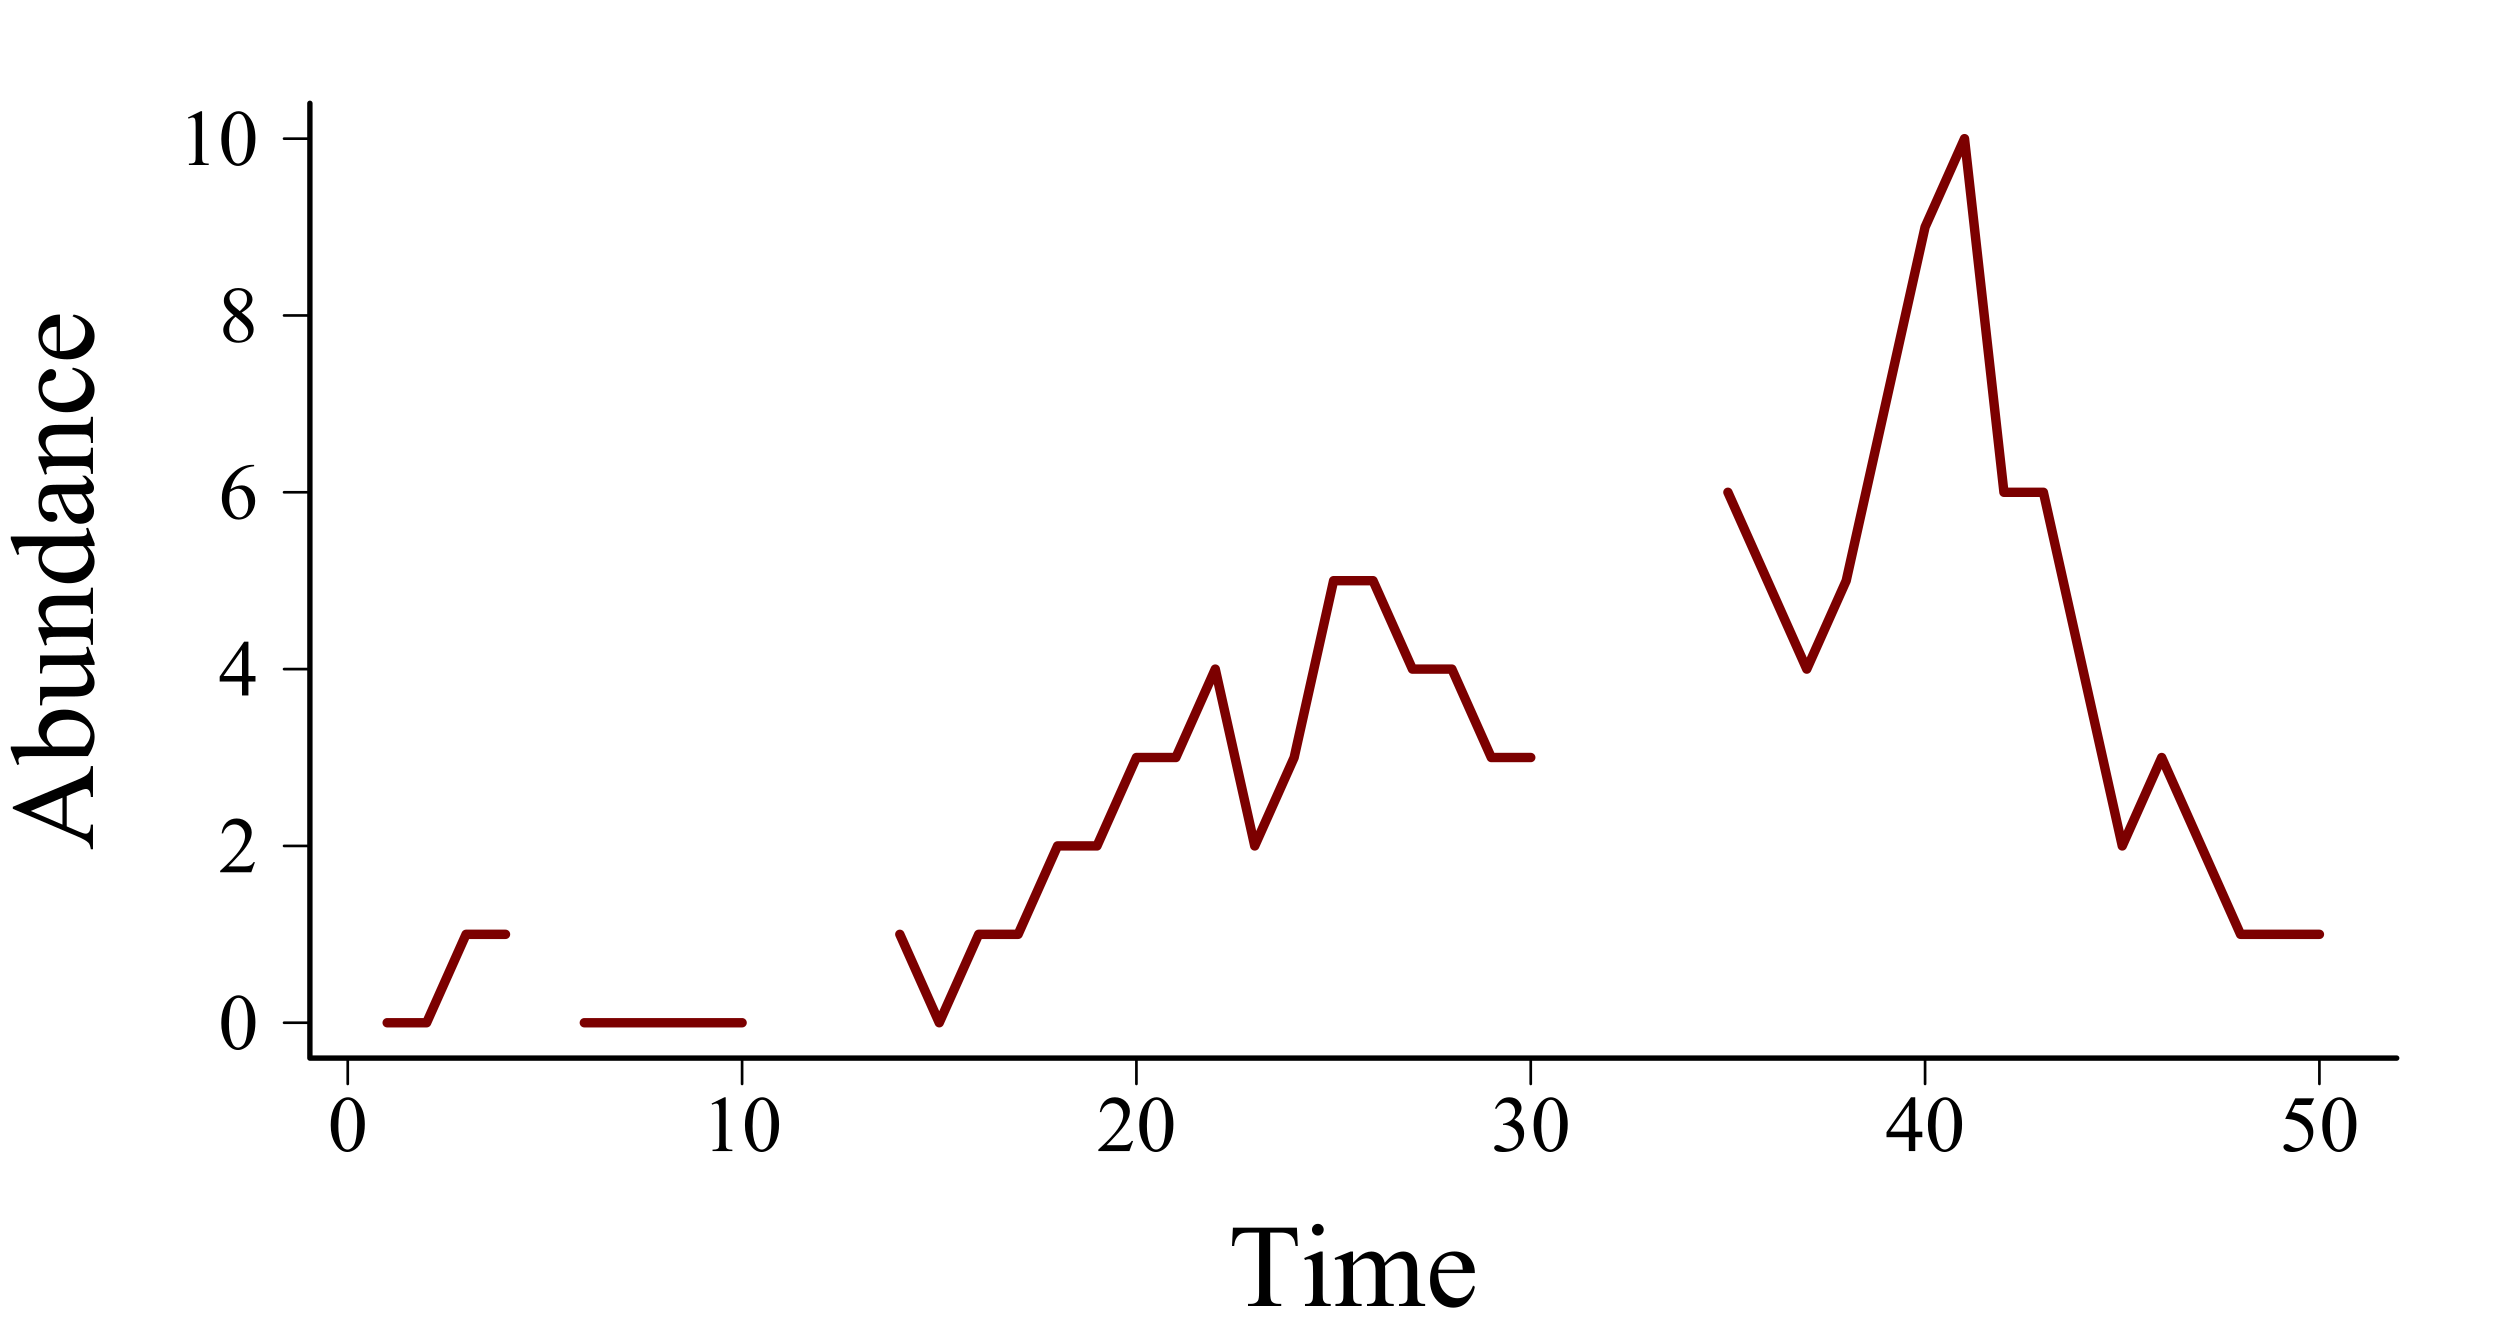
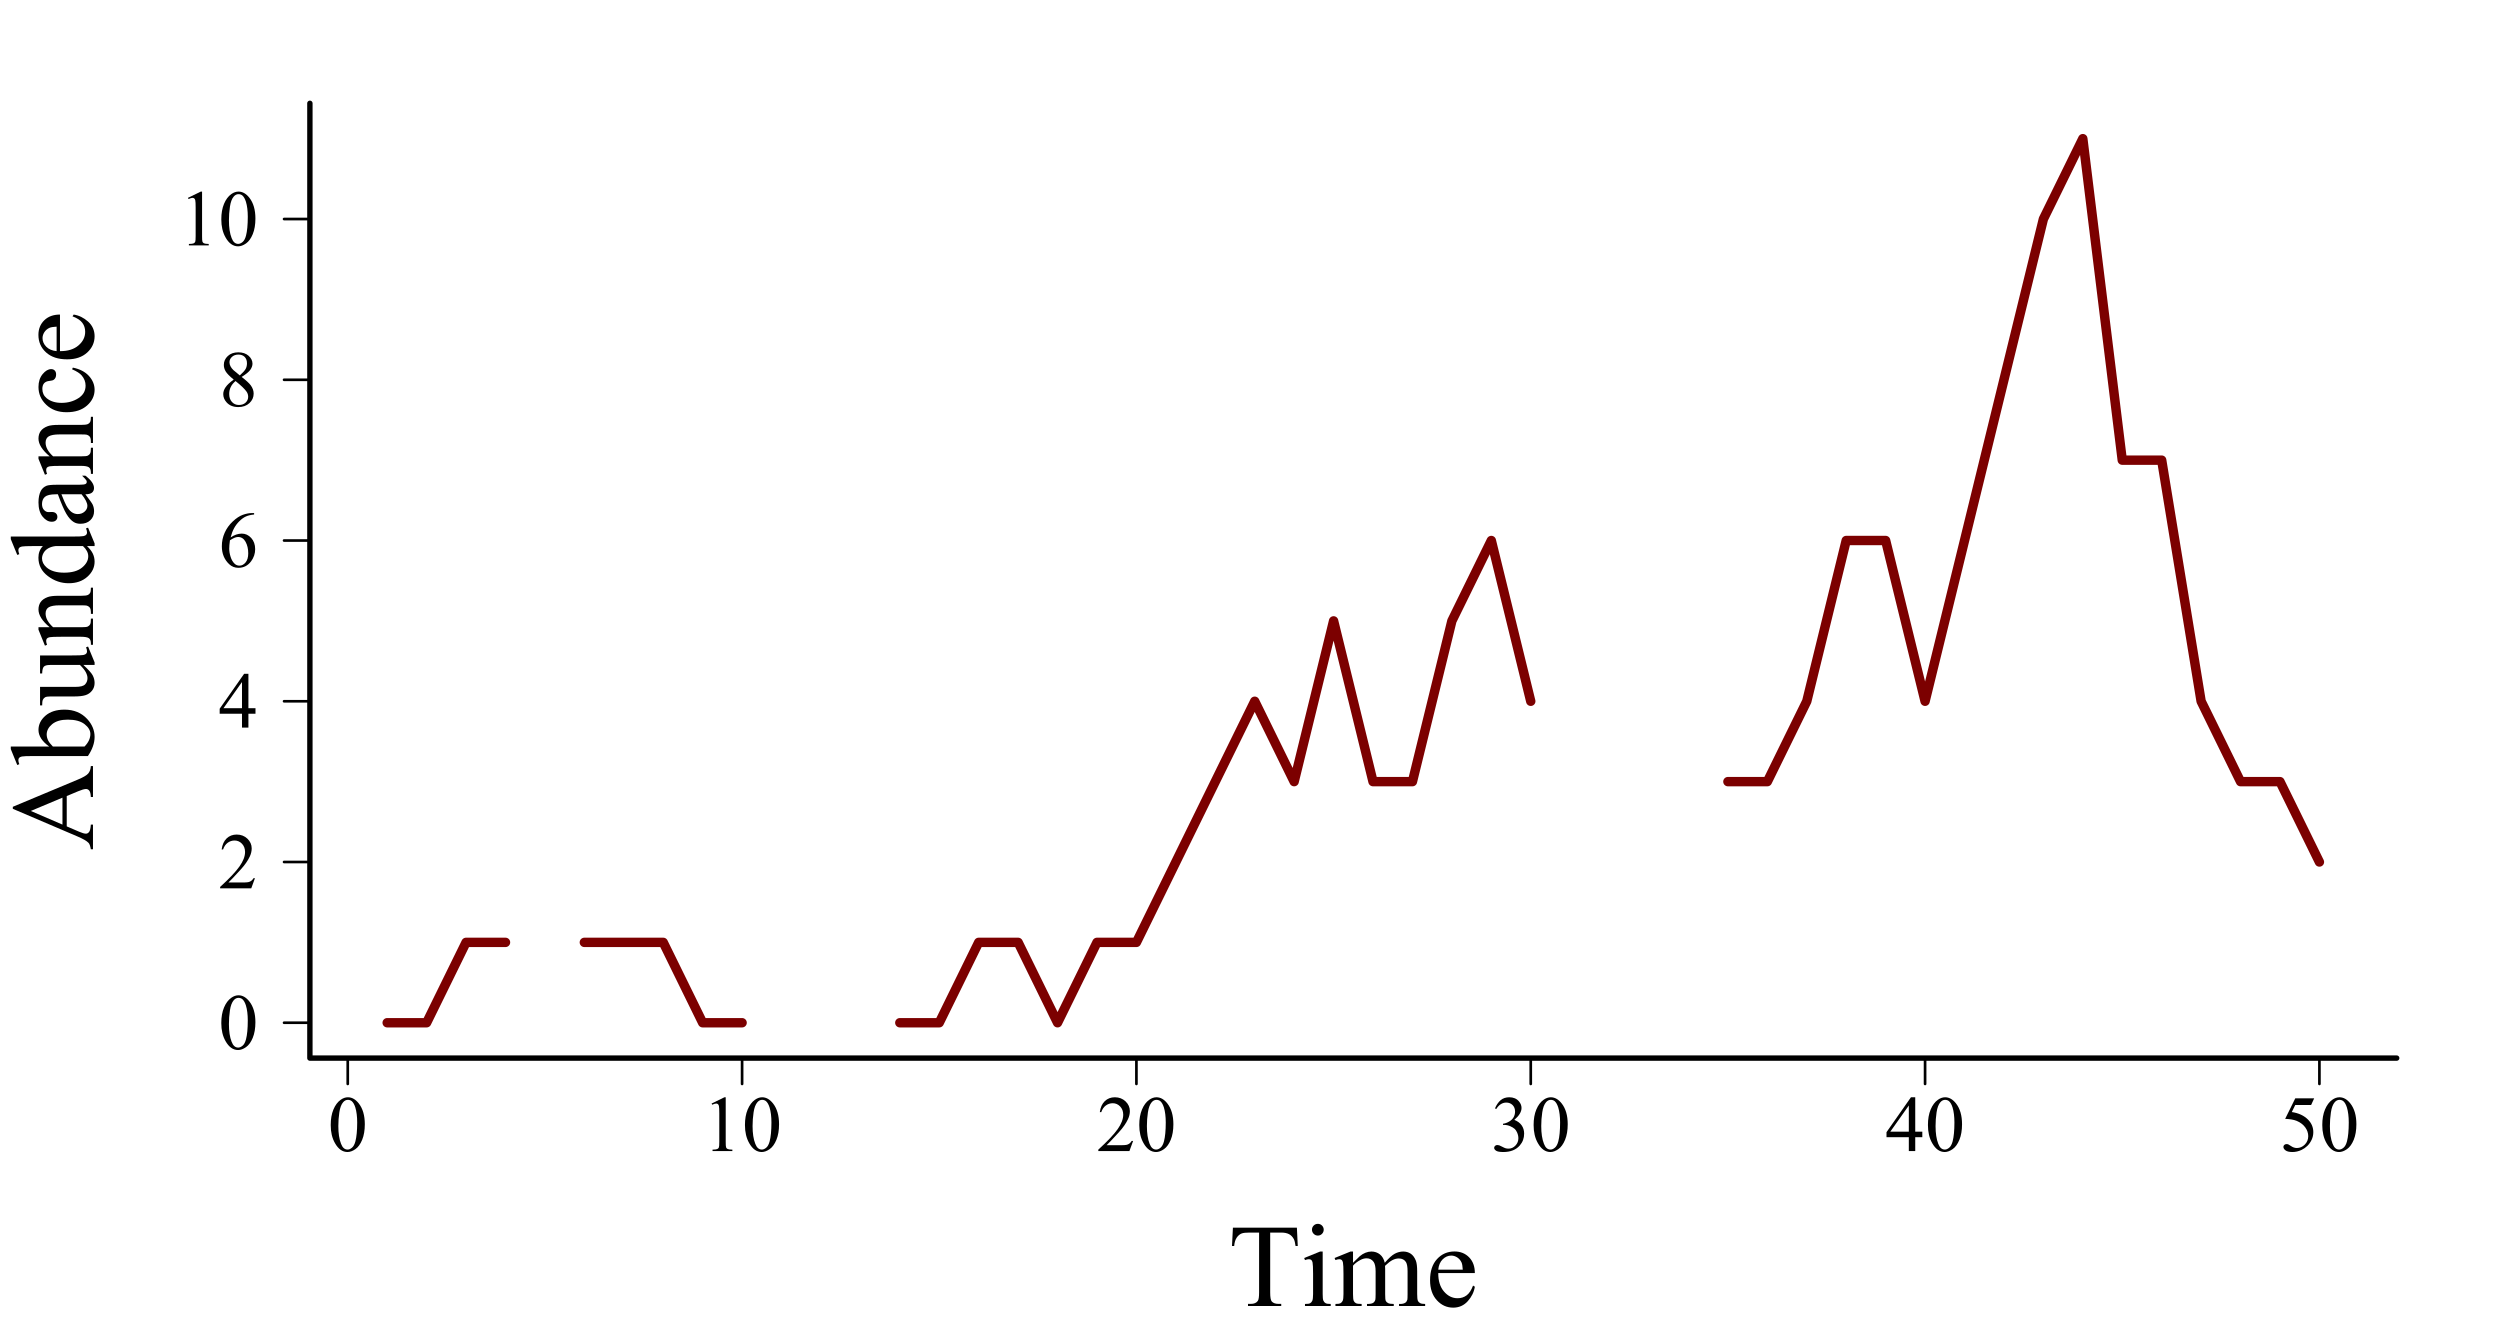
<svg xmlns="http://www.w3.org/2000/svg" xmlns:xlink="http://www.w3.org/1999/xlink" width="697pt" height="367pt" viewBox="0 0 697 367" version="1.1">
  <defs>
    <g>
      <symbol overflow="visible" id="glyph0-0">
        <path style="stroke:none;" d="M 3.078 0 L 3.078 -13.875 L 14.18 -13.875 L 14.18 0 Z M 3.426 -0.348 L 13.832 -0.348 L 13.832 -13.527 L 3.426 -13.527 Z M 3.426 -0.348 " />
      </symbol>
      <symbol overflow="visible" id="glyph0-1">
        <path style="stroke:none;" d="M 0.801 -7.262 C 0.797 -8.934 1.051 -10.379 1.559 -11.594 C 2.066 -12.801 2.738 -13.703 3.578 -14.297 C 4.227 -14.766 4.898 -15 5.594 -15.004 C 6.719 -15 7.73 -14.426 8.629 -13.277 C 9.746 -11.855 10.305 -9.926 10.309 -7.492 C 10.305 -5.785 10.059 -4.336 9.57 -3.145 C 9.078 -1.949 8.453 -1.082 7.691 -0.547 C 6.926 -0.008 6.191 0.258 5.484 0.262 C 4.082 0.258 2.914 -0.566 1.984 -2.223 C 1.191 -3.613 0.797 -5.293 0.801 -7.262 Z M 2.926 -6.992 C 2.922 -4.965 3.172 -3.316 3.676 -2.039 C 4.082 -0.961 4.695 -0.422 5.516 -0.422 C 5.902 -0.422 6.309 -0.594 6.73 -0.945 C 7.148 -1.293 7.465 -1.883 7.684 -2.711 C 8.012 -3.949 8.18 -5.703 8.184 -7.969 C 8.18 -9.641 8.008 -11.039 7.664 -12.164 C 7.402 -12.992 7.066 -13.578 6.656 -13.93 C 6.359 -14.164 6 -14.285 5.582 -14.285 C 5.086 -14.285 4.648 -14.062 4.27 -13.625 C 3.75 -13.023 3.395 -12.082 3.207 -10.797 C 3.016 -9.508 2.922 -8.238 2.926 -6.992 Z M 2.926 -6.992 " />
      </symbol>
      <symbol overflow="visible" id="glyph0-2">
        <path style="stroke:none;" d="M 2.602 -13.258 L 6.18 -15.004 L 6.535 -15.004 L 6.535 -2.59 C 6.531 -1.766 6.566 -1.25 6.637 -1.051 C 6.703 -0.844 6.848 -0.688 7.066 -0.582 C 7.285 -0.473 7.727 -0.414 8.391 -0.402 L 8.391 0 L 2.863 0 L 2.863 -0.402 C 3.555 -0.414 4 -0.473 4.203 -0.578 C 4.402 -0.684 4.543 -0.824 4.625 -1.004 C 4.703 -1.176 4.746 -1.707 4.746 -2.59 L 4.746 -10.527 C 4.746 -11.594 4.711 -12.281 4.641 -12.586 C 4.586 -12.816 4.492 -12.984 4.363 -13.094 C 4.227 -13.199 4.066 -13.254 3.879 -13.258 C 3.613 -13.254 3.242 -13.141 2.766 -12.922 Z M 2.602 -13.258 " />
      </symbol>
      <symbol overflow="visible" id="glyph0-3">
        <path style="stroke:none;" d="M 10.18 -2.828 L 9.148 0 L 0.477 0 L 0.477 -0.402 C 3.023 -2.727 4.82 -4.625 5.863 -6.102 C 6.902 -7.57 7.422 -8.918 7.426 -10.145 C 7.422 -11.074 7.137 -11.84 6.566 -12.441 C 5.992 -13.039 5.309 -13.34 4.52 -13.344 C 3.793 -13.34 3.145 -13.129 2.574 -12.707 C 1.996 -12.281 1.574 -11.664 1.301 -10.852 L 0.898 -10.852 C 1.078 -12.188 1.543 -13.211 2.293 -13.93 C 3.035 -14.641 3.969 -15 5.094 -15.004 C 6.281 -15 7.277 -14.617 8.078 -13.852 C 8.875 -13.086 9.273 -12.184 9.277 -11.145 C 9.273 -10.398 9.102 -9.652 8.758 -8.91 C 8.223 -7.738 7.355 -6.5 6.156 -5.191 C 4.355 -3.223 3.23 -2.035 2.785 -1.637 L 6.625 -1.637 C 7.402 -1.633 7.949 -1.664 8.266 -1.723 C 8.578 -1.777 8.863 -1.895 9.117 -2.074 C 9.367 -2.25 9.586 -2.5 9.777 -2.828 Z M 10.18 -2.828 " />
      </symbol>
      <symbol overflow="visible" id="glyph0-4">
        <path style="stroke:none;" d="M 1.129 -11.902 C 1.547 -12.887 2.074 -13.652 2.715 -14.195 C 3.352 -14.73 4.148 -15 5.105 -15.004 C 6.277 -15 7.184 -14.617 7.816 -13.852 C 8.293 -13.281 8.531 -12.668 8.531 -12.02 C 8.531 -10.949 7.859 -9.844 6.516 -8.703 C 7.418 -8.344 8.098 -7.84 8.562 -7.184 C 9.023 -6.527 9.258 -5.754 9.258 -4.867 C 9.258 -3.594 8.852 -2.492 8.043 -1.562 C 6.984 -0.348 5.457 0.258 3.457 0.262 C 2.465 0.258 1.789 0.137 1.434 -0.105 C 1.074 -0.352 0.895 -0.613 0.898 -0.898 C 0.895 -1.105 0.98 -1.293 1.152 -1.453 C 1.32 -1.609 1.523 -1.688 1.766 -1.691 C 1.945 -1.688 2.133 -1.66 2.32 -1.605 C 2.441 -1.566 2.719 -1.434 3.152 -1.207 C 3.586 -0.98 3.887 -0.844 4.055 -0.801 C 4.32 -0.719 4.605 -0.68 4.91 -0.684 C 5.645 -0.68 6.285 -0.965 6.832 -1.539 C 7.379 -2.105 7.652 -2.781 7.652 -3.566 C 7.652 -4.133 7.523 -4.688 7.273 -5.234 C 7.082 -5.637 6.879 -5.945 6.656 -6.156 C 6.344 -6.441 5.914 -6.703 5.375 -6.941 C 4.828 -7.176 4.277 -7.293 3.719 -7.297 L 3.371 -7.297 L 3.371 -7.621 C 3.938 -7.691 4.512 -7.898 5.086 -8.238 C 5.66 -8.574 6.078 -8.98 6.34 -9.461 C 6.598 -9.938 6.727 -10.461 6.73 -11.035 C 6.727 -11.777 6.492 -12.379 6.031 -12.84 C 5.562 -13.293 4.984 -13.523 4.293 -13.527 C 3.172 -13.523 2.234 -12.926 1.484 -11.73 Z M 1.129 -11.902 " />
      </symbol>
      <symbol overflow="visible" id="glyph0-5">
        <path style="stroke:none;" d="M 10.332 -5.422 L 10.332 -3.879 L 8.359 -3.879 L 8.359 0 L 6.57 0 L 6.57 -3.879 L 0.348 -3.879 L 0.348 -5.27 L 7.164 -15.004 L 8.359 -15.004 L 8.359 -5.422 Z M 6.57 -5.422 L 6.57 -12.715 L 1.41 -5.422 Z M 6.57 -5.422 " />
      </symbol>
      <symbol overflow="visible" id="glyph0-6">
        <path style="stroke:none;" d="M 9.637 -14.699 L 8.793 -12.855 L 4.367 -12.855 L 3.402 -10.883 C 5.316 -10.598 6.836 -9.887 7.957 -8.746 C 8.918 -7.762 9.398 -6.605 9.398 -5.277 C 9.398 -4.504 9.238 -3.789 8.926 -3.133 C 8.609 -2.473 8.215 -1.91 7.738 -1.449 C 7.258 -0.984 6.727 -0.613 6.145 -0.336 C 5.312 0.062 4.461 0.258 3.59 0.262 C 2.703 0.258 2.062 0.109 1.664 -0.188 C 1.262 -0.488 1.059 -0.816 1.062 -1.18 C 1.059 -1.379 1.145 -1.559 1.312 -1.719 C 1.477 -1.871 1.684 -1.949 1.941 -1.953 C 2.125 -1.949 2.289 -1.922 2.434 -1.863 C 2.57 -1.805 2.812 -1.656 3.156 -1.422 C 3.695 -1.043 4.242 -0.855 4.801 -0.855 C 5.645 -0.855 6.387 -1.172 7.027 -1.812 C 7.664 -2.449 7.984 -3.23 7.988 -4.152 C 7.984 -5.039 7.699 -5.867 7.133 -6.637 C 6.559 -7.406 5.773 -8 4.77 -8.422 C 3.98 -8.742 2.906 -8.93 1.551 -8.984 L 4.367 -14.699 Z M 9.637 -14.699 " />
      </symbol>
      <symbol overflow="visible" id="glyph0-7">
        <path style="stroke:none;" d="M 9.949 -15.004 L 9.949 -14.602 C 8.996 -14.508 8.215 -14.316 7.613 -14.031 C 7.008 -13.746 6.414 -13.312 5.824 -12.727 C 5.234 -12.141 4.746 -11.488 4.359 -10.77 C 3.973 -10.051 3.648 -9.195 3.395 -8.207 C 4.43 -8.918 5.477 -9.273 6.527 -9.277 C 7.527 -9.273 8.395 -8.871 9.137 -8.062 C 9.871 -7.254 10.242 -6.211 10.242 -4.941 C 10.242 -3.711 9.871 -2.594 9.129 -1.582 C 8.23 -0.355 7.043 0.258 5.57 0.262 C 4.566 0.258 3.715 -0.074 3.012 -0.738 C 1.637 -2.027 0.949 -3.703 0.953 -5.766 C 0.949 -7.078 1.211 -8.328 1.742 -9.516 C 2.266 -10.703 3.02 -11.754 4.004 -12.672 C 4.98 -13.586 5.918 -14.203 6.816 -14.523 C 7.711 -14.84 8.547 -15 9.324 -15.004 Z M 3.207 -7.414 C 3.074 -6.434 3.012 -5.648 3.012 -5.051 C 3.012 -4.355 3.137 -3.602 3.395 -2.789 C 3.648 -1.977 4.031 -1.332 4.543 -0.855 C 4.906 -0.516 5.355 -0.344 5.887 -0.348 C 6.512 -0.344 7.074 -0.641 7.57 -1.234 C 8.062 -1.824 8.309 -2.672 8.312 -3.773 C 8.309 -5.008 8.062 -6.074 7.574 -6.98 C 7.082 -7.879 6.387 -8.332 5.484 -8.336 C 5.211 -8.332 4.914 -8.273 4.602 -8.16 C 4.281 -8.043 3.816 -7.793 3.207 -7.414 Z M 3.207 -7.414 " />
      </symbol>
      <symbol overflow="visible" id="glyph0-8">
        <path style="stroke:none;" d="M 4.262 -7.402 C 3.094 -8.355 2.344 -9.125 2.012 -9.703 C 1.672 -10.281 1.504 -10.879 1.508 -11.5 C 1.504 -12.453 1.875 -13.277 2.613 -13.969 C 3.348 -14.656 4.324 -15 5.551 -15.004 C 6.73 -15 7.684 -14.68 8.41 -14.039 C 9.129 -13.395 9.492 -12.66 9.496 -11.836 C 9.492 -11.285 9.297 -10.723 8.91 -10.156 C 8.516 -9.582 7.703 -8.91 6.473 -8.141 C 7.742 -7.156 8.582 -6.383 8.996 -5.82 C 9.543 -5.078 9.82 -4.305 9.82 -3.492 C 9.82 -2.457 9.426 -1.57 8.637 -0.84 C 7.848 -0.105 6.812 0.258 5.539 0.262 C 4.141 0.258 3.055 -0.176 2.277 -1.051 C 1.652 -1.746 1.34 -2.512 1.344 -3.348 C 1.34 -3.996 1.559 -4.641 2 -5.281 C 2.434 -5.918 3.188 -6.625 4.262 -7.402 Z M 5.961 -8.562 C 6.824 -9.34 7.375 -9.957 7.609 -10.41 C 7.84 -10.859 7.957 -11.371 7.957 -11.945 C 7.957 -12.699 7.742 -13.293 7.316 -13.727 C 6.887 -14.156 6.305 -14.371 5.57 -14.375 C 4.832 -14.371 4.23 -14.16 3.77 -13.734 C 3.305 -13.305 3.074 -12.805 3.078 -12.238 C 3.074 -11.859 3.172 -11.484 3.363 -11.109 C 3.555 -10.734 3.828 -10.375 4.184 -10.039 Z M 4.77 -6.992 C 4.168 -6.484 3.723 -5.934 3.438 -5.34 C 3.145 -4.738 3 -4.094 3.004 -3.402 C 3 -2.469 3.254 -1.723 3.766 -1.164 C 4.273 -0.602 4.922 -0.32 5.711 -0.324 C 6.488 -0.32 7.113 -0.543 7.586 -0.984 C 8.055 -1.426 8.289 -1.961 8.293 -2.59 C 8.289 -3.109 8.152 -3.574 7.879 -3.988 C 7.363 -4.75 6.328 -5.75 4.77 -6.992 Z M 4.77 -6.992 " />
      </symbol>
      <symbol overflow="visible" id="glyph1-0">
        <path style="stroke:none;" d="M 4.578 0 L 4.578 -20.625 L 21.078 -20.625 L 21.078 0 Z M 5.094 -0.516 L 20.562 -0.516 L 20.562 -20.109 L 5.094 -20.109 Z M 5.094 -0.516 " />
      </symbol>
      <symbol overflow="visible" id="glyph1-1">
        <path style="stroke:none;" d="M 19.094 -21.852 L 19.336 -16.727 L 18.723 -16.727 C 18.602 -17.625 18.441 -18.27 18.242 -18.66 C 17.906 -19.281 17.465 -19.738 16.91 -20.035 C 16.355 -20.328 15.625 -20.477 14.727 -20.48 L 11.648 -20.48 L 11.648 -3.785 C 11.648 -2.441 11.793 -1.602 12.086 -1.273 C 12.488 -0.82 13.117 -0.598 13.969 -0.598 L 14.727 -0.598 L 14.727 0 L 5.461 0 L 5.461 -0.598 L 6.234 -0.598 C 7.156 -0.598 7.812 -0.875 8.203 -1.434 C 8.438 -1.773 8.555 -2.559 8.555 -3.785 L 8.555 -20.48 L 5.93 -20.48 C 4.906 -20.477 4.18 -20.402 3.754 -20.254 C 3.195 -20.047 2.719 -19.656 2.32 -19.078 C 1.922 -18.496 1.684 -17.711 1.609 -16.727 L 1 -16.727 L 1.258 -21.852 Z M 19.094 -21.852 " />
      </symbol>
      <symbol overflow="visible" id="glyph1-2">
        <path style="stroke:none;" d="M 4.785 -22.914 C 5.234 -22.91 5.617 -22.75 5.938 -22.438 C 6.25 -22.117 6.41 -21.734 6.414 -21.285 C 6.41 -20.832 6.25 -20.445 5.938 -20.125 C 5.617 -19.801 5.234 -19.641 4.785 -19.641 C 4.332 -19.641 3.945 -19.801 3.625 -20.125 C 3.301 -20.445 3.141 -20.832 3.141 -21.285 C 3.141 -21.734 3.297 -22.117 3.617 -22.438 C 3.93 -22.75 4.32 -22.91 4.785 -22.914 Z M 6.125 -15.195 L 6.125 -3.336 C 6.121 -2.406 6.188 -1.793 6.324 -1.488 C 6.457 -1.184 6.656 -0.953 6.922 -0.805 C 7.18 -0.648 7.66 -0.574 8.363 -0.578 L 8.363 0 L 1.191 0 L 1.191 -0.578 C 1.91 -0.574 2.395 -0.645 2.641 -0.789 C 2.887 -0.926 3.082 -1.156 3.23 -1.48 C 3.371 -1.801 3.445 -2.418 3.449 -3.336 L 3.449 -9.023 C 3.445 -10.625 3.398 -11.66 3.305 -12.133 C 3.227 -12.473 3.105 -12.711 2.949 -12.848 C 2.785 -12.98 2.566 -13.047 2.289 -13.051 C 1.984 -13.047 1.617 -12.969 1.191 -12.809 L 0.969 -13.391 L 5.414 -15.195 Z M 6.125 -15.195 " />
      </symbol>
      <symbol overflow="visible" id="glyph1-3">
        <path style="stroke:none;" d="M 5.414 -12.055 C 6.484 -13.125 7.117 -13.742 7.316 -13.906 C 7.797 -14.312 8.316 -14.629 8.875 -14.855 C 9.434 -15.078 9.988 -15.191 10.539 -15.195 C 11.457 -15.191 12.25 -14.922 12.922 -14.387 C 13.586 -13.848 14.035 -13.07 14.262 -12.055 C 15.367 -13.336 16.301 -14.184 17.062 -14.59 C 17.824 -14.992 18.609 -15.191 19.418 -15.195 C 20.199 -15.191 20.895 -14.992 21.504 -14.59 C 22.109 -14.184 22.59 -13.523 22.945 -12.617 C 23.18 -11.992 23.297 -11.016 23.301 -9.684 L 23.301 -3.336 C 23.297 -2.406 23.367 -1.773 23.508 -1.434 C 23.617 -1.195 23.816 -0.992 24.105 -0.828 C 24.395 -0.656 24.867 -0.574 25.523 -0.578 L 25.523 0 L 18.242 0 L 18.242 -0.578 L 18.547 -0.578 C 19.176 -0.574 19.672 -0.699 20.027 -0.949 C 20.273 -1.121 20.449 -1.395 20.562 -1.773 C 20.602 -1.953 20.625 -2.473 20.625 -3.336 L 20.625 -9.684 C 20.625 -10.883 20.48 -11.73 20.191 -12.23 C 19.77 -12.914 19.098 -13.258 18.176 -13.262 C 17.605 -13.258 17.031 -13.117 16.457 -12.832 C 15.883 -12.547 15.188 -12.016 14.375 -11.246 L 14.34 -11.07 L 14.375 -10.375 L 14.375 -3.336 C 14.371 -2.32 14.43 -1.691 14.543 -1.449 C 14.652 -1.199 14.863 -0.992 15.176 -0.828 C 15.488 -0.656 16.02 -0.574 16.773 -0.578 L 16.773 0 L 9.312 0 L 9.312 -0.578 C 10.125 -0.574 10.688 -0.672 10.996 -0.867 C 11.301 -1.062 11.512 -1.352 11.633 -1.742 C 11.684 -1.922 11.711 -2.453 11.715 -3.336 L 11.715 -9.684 C 11.711 -10.883 11.535 -11.746 11.184 -12.277 C 10.707 -12.961 10.047 -13.305 9.199 -13.309 C 8.621 -13.305 8.047 -13.152 7.477 -12.844 C 6.586 -12.367 5.898 -11.832 5.414 -11.246 L 5.414 -3.336 C 5.414 -2.367 5.48 -1.738 5.613 -1.449 C 5.746 -1.156 5.945 -0.941 6.211 -0.797 C 6.473 -0.648 7.008 -0.574 7.816 -0.578 L 7.816 0 L 0.516 0 L 0.516 -0.578 C 1.191 -0.574 1.664 -0.648 1.934 -0.797 C 2.199 -0.941 2.402 -1.172 2.543 -1.488 C 2.684 -1.805 2.754 -2.418 2.754 -3.336 L 2.754 -8.977 C 2.754 -10.594 2.703 -11.641 2.609 -12.117 C 2.531 -12.469 2.414 -12.711 2.254 -12.848 C 2.094 -12.98 1.875 -13.047 1.594 -13.051 C 1.293 -13.047 0.934 -12.969 0.516 -12.809 L 0.273 -13.391 L 4.723 -15.195 L 5.414 -15.195 Z M 5.414 -12.055 " />
      </symbol>
      <symbol overflow="visible" id="glyph1-4">
        <path style="stroke:none;" d="M 3.512 -9.199 C 3.496 -7.008 4.031 -5.289 5.109 -4.043 C 6.18 -2.797 7.441 -2.172 8.895 -2.176 C 9.859 -2.172 10.699 -2.438 11.414 -2.973 C 12.129 -3.5 12.727 -4.41 13.211 -5.703 L 13.711 -5.383 C 13.484 -3.91 12.828 -2.57 11.746 -1.359 C 10.656 -0.152 9.297 0.449 7.672 0.453 C 5.895 0.449 4.379 -0.238 3.117 -1.617 C 1.855 -3 1.223 -4.855 1.227 -7.188 C 1.223 -9.707 1.871 -11.676 3.168 -13.09 C 4.461 -14.504 6.086 -15.211 8.039 -15.211 C 9.695 -15.211 11.055 -14.664 12.117 -13.574 C 13.18 -12.484 13.711 -11.027 13.711 -9.199 Z M 3.512 -10.137 L 10.344 -10.137 C 10.289 -11.082 10.18 -11.746 10.008 -12.133 C 9.734 -12.73 9.332 -13.203 8.805 -13.551 C 8.27 -13.891 7.715 -14.062 7.137 -14.066 C 6.246 -14.062 5.449 -13.715 4.746 -13.027 C 4.043 -12.332 3.629 -11.371 3.512 -10.137 Z M 3.512 -10.137 " />
      </symbol>
      <symbol overflow="visible" id="glyph2-0">
        <path style="stroke:none;" d="M 0 -4.578 L -20.625 -4.578 L -20.625 -21.078 L 0 -21.078 Z M -0.516 -5.094 L -0.516 -20.562 L -20.109 -20.562 L -20.109 -5.094 Z M -0.516 -5.094 " />
      </symbol>
      <symbol overflow="visible" id="glyph2-1">
        <path style="stroke:none;" d="M -7.316 -15.098 L -7.316 -6.641 L -3.867 -5.156 C -3.016 -4.789 -2.379 -4.605 -1.965 -4.609 C -1.629 -4.605 -1.336 -4.762 -1.086 -5.082 C -0.828 -5.395 -0.668 -6.082 -0.598 -7.137 L 0 -7.137 L 0 -0.258 L -0.598 -0.258 C -0.754 -1.172 -0.961 -1.762 -1.223 -2.031 C -1.734 -2.574 -2.781 -3.18 -4.367 -3.852 L -22.348 -11.539 L -22.348 -12.102 L -4.172 -19.707 C -2.711 -20.316 -1.762 -20.875 -1.328 -21.375 C -0.891 -21.875 -0.648 -22.57 -0.598 -23.461 L 0 -23.461 L 0 -14.84 L -0.598 -14.84 C -0.637 -15.707 -0.781 -16.293 -1.031 -16.602 C -1.277 -16.906 -1.578 -17.062 -1.934 -17.062 C -2.402 -17.062 -3.148 -16.848 -4.172 -16.418 Z M -8.508 -14.648 L -17.336 -10.941 L -8.508 -7.137 Z M -8.508 -14.648 " />
      </symbol>
      <symbol overflow="visible" id="glyph2-2">
        <path style="stroke:none;" d="M -12.215 -5.074 C -14.199 -6.504 -15.191 -8.043 -15.195 -9.699 C -15.191 -11.211 -14.547 -12.535 -13.254 -13.664 C -11.957 -14.789 -10.188 -15.352 -7.945 -15.355 C -5.32 -15.352 -3.207 -14.48 -1.609 -12.746 C -0.234 -11.25 0.449 -9.586 0.453 -7.75 C 0.449 -6.887 0.297 -6.016 -0.016 -5.133 C -0.324 -4.246 -0.793 -3.34 -1.418 -2.418 L -16.711 -2.418 C -18.383 -2.414 -19.41 -2.375 -19.801 -2.297 C -20.184 -2.215 -20.449 -2.086 -20.59 -1.918 C -20.73 -1.742 -20.801 -1.527 -20.801 -1.273 C -20.801 -0.969 -20.715 -0.594 -20.543 -0.145 L -21.109 0.082 L -22.914 -4.352 L -22.914 -5.074 Z M -11.184 -5.074 L -2.352 -5.074 C -1.812 -5.621 -1.41 -6.188 -1.137 -6.773 C -0.863 -7.359 -0.727 -7.957 -0.727 -8.57 C -0.727 -9.547 -1.262 -10.457 -2.336 -11.305 C -3.41 -12.145 -4.973 -12.566 -7.023 -12.57 C -8.91 -12.566 -10.363 -12.145 -11.383 -11.305 C -12.395 -10.457 -12.902 -9.5 -12.906 -8.426 C -12.902 -7.855 -12.758 -7.285 -12.473 -6.719 C -12.254 -6.285 -11.824 -5.738 -11.184 -5.074 Z M -11.184 -5.074 " />
      </symbol>
      <symbol overflow="visible" id="glyph2-3">
        <path style="stroke:none;" d="M -14.758 -13.969 L -5.816 -13.969 C -4.105 -13.969 -3.059 -14.008 -2.68 -14.09 C -2.297 -14.168 -2.031 -14.297 -1.883 -14.477 C -1.73 -14.652 -1.656 -14.859 -1.66 -15.098 C -1.656 -15.43 -1.75 -15.805 -1.934 -16.227 L -1.371 -16.453 L 0.453 -12.035 L 0.453 -11.312 L -2.676 -11.312 C -1.297 -10.043 -0.43 -9.074 -0.078 -8.41 C 0.277 -7.742 0.449 -7.039 0.453 -6.301 C 0.449 -5.469 0.215 -4.754 -0.266 -4.148 C -0.742 -3.539 -1.359 -3.117 -2.109 -2.883 C -2.859 -2.648 -3.922 -2.531 -5.301 -2.531 L -11.891 -2.531 C -12.586 -2.531 -13.07 -2.453 -13.34 -2.305 C -13.609 -2.148 -13.816 -1.926 -13.961 -1.633 C -14.105 -1.336 -14.172 -0.801 -14.164 -0.031 L -14.758 -0.031 L -14.758 -5.203 L -4.883 -5.203 C -3.504 -5.203 -2.602 -5.441 -2.176 -5.922 C -1.742 -6.398 -1.527 -6.977 -1.531 -7.652 C -1.527 -8.113 -1.672 -8.637 -1.965 -9.223 C -2.254 -9.809 -2.809 -10.504 -3.625 -11.312 L -11.988 -11.312 C -12.824 -11.309 -13.391 -11.156 -13.688 -10.852 C -13.984 -10.547 -14.141 -9.91 -14.164 -8.941 L -14.758 -8.941 Z M -14.758 -13.969 " />
      </symbol>
      <symbol overflow="visible" id="glyph2-4">
        <path style="stroke:none;" d="M -12.07 -5.332 C -14.152 -7.062 -15.191 -8.711 -15.195 -10.281 C -15.191 -11.082 -14.992 -11.773 -14.59 -12.359 C -14.184 -12.938 -13.52 -13.402 -12.602 -13.746 C -11.953 -13.98 -10.965 -14.098 -9.637 -14.098 L -3.336 -14.098 C -2.398 -14.098 -1.766 -14.172 -1.434 -14.324 C -1.164 -14.438 -0.953 -14.629 -0.805 -14.895 C -0.648 -15.16 -0.574 -15.645 -0.578 -16.355 L 0 -16.355 L 0 -9.055 L -0.578 -9.055 L -0.578 -9.363 C -0.574 -10.051 -0.68 -10.531 -0.891 -10.805 C -1.102 -11.078 -1.41 -11.266 -1.82 -11.375 C -1.98 -11.414 -2.484 -11.438 -3.336 -11.441 L -9.379 -11.441 C -10.719 -11.438 -11.691 -11.262 -12.301 -10.918 C -12.902 -10.566 -13.207 -9.98 -13.211 -9.152 C -13.207 -7.871 -12.508 -6.598 -11.117 -5.332 L -3.336 -5.332 C -2.332 -5.332 -1.715 -5.391 -1.48 -5.512 C -1.168 -5.656 -0.941 -5.863 -0.797 -6.129 C -0.648 -6.395 -0.574 -6.93 -0.578 -7.734 L 0 -7.734 L 0 -0.434 L -0.578 -0.434 L -0.578 -0.758 C -0.574 -1.508 -0.766 -2.016 -1.148 -2.281 C -1.531 -2.539 -2.258 -2.672 -3.336 -2.676 L -8.812 -2.676 C -10.586 -2.672 -11.664 -2.633 -12.051 -2.555 C -12.438 -2.473 -12.699 -2.348 -12.84 -2.184 C -12.977 -2.016 -13.047 -1.793 -13.051 -1.516 C -13.047 -1.211 -12.969 -0.852 -12.809 -0.434 L -13.391 -0.195 L -15.195 -4.641 L -15.195 -5.332 Z M -12.07 -5.332 " />
      </symbol>
      <symbol overflow="visible" id="glyph2-5">
        <path style="stroke:none;" d="M -1.66 -11.457 C -0.902 -10.73 -0.363 -10.027 -0.039 -9.344 C 0.289 -8.652 0.449 -7.91 0.453 -7.121 C 0.449 -5.504 -0.223 -4.098 -1.57 -2.898 C -2.918 -1.695 -4.648 -1.094 -6.766 -1.098 C -8.879 -1.094 -10.816 -1.762 -12.574 -3.094 C -14.332 -4.426 -15.211 -6.137 -15.211 -8.234 C -15.211 -9.531 -14.797 -10.605 -13.969 -11.457 L -16.695 -11.457 C -18.375 -11.453 -19.41 -11.414 -19.801 -11.336 C -20.184 -11.254 -20.449 -11.129 -20.59 -10.957 C -20.73 -10.785 -20.801 -10.57 -20.801 -10.312 C -20.801 -10.031 -20.715 -9.66 -20.543 -9.199 L -21.109 -8.992 L -22.914 -13.391 L -22.914 -14.117 L -5.848 -14.117 C -4.117 -14.113 -3.059 -14.152 -2.68 -14.234 C -2.297 -14.312 -2.031 -14.441 -1.883 -14.621 C -1.73 -14.797 -1.656 -15.004 -1.66 -15.242 C -1.656 -15.531 -1.75 -15.918 -1.934 -16.402 L -1.371 -16.582 L 0.453 -12.199 L 0.453 -11.457 Z M -2.789 -11.457 L -10.395 -11.457 C -11.121 -11.387 -11.785 -11.195 -12.391 -10.875 C -12.988 -10.555 -13.441 -10.125 -13.75 -9.594 C -14.055 -9.059 -14.207 -8.543 -14.211 -8.039 C -14.207 -7.094 -13.785 -6.25 -12.938 -5.512 C -11.82 -4.531 -10.188 -4.043 -8.039 -4.043 C -5.867 -4.043 -4.203 -4.516 -3.051 -5.461 C -1.895 -6.406 -1.316 -7.457 -1.32 -8.621 C -1.316 -9.594 -1.809 -10.539 -2.789 -11.457 Z M -2.789 -11.457 " />
      </symbol>
      <symbol overflow="visible" id="glyph2-6">
        <path style="stroke:none;" d="M -2.125 -9.395 C -0.953 -7.875 -0.277 -6.926 -0.098 -6.543 C 0.172 -5.961 0.305 -5.344 0.305 -4.688 C 0.305 -3.664 -0.043 -2.82 -0.742 -2.164 C -1.438 -1.5 -2.355 -1.172 -3.496 -1.176 C -4.215 -1.172 -4.84 -1.332 -5.367 -1.66 C -6.094 -2.098 -6.777 -2.863 -7.426 -3.953 C -8.066 -5.043 -8.852 -6.855 -9.781 -9.395 L -10.359 -9.395 C -11.832 -9.391 -12.84 -9.156 -13.391 -8.691 C -13.934 -8.223 -14.207 -7.547 -14.211 -6.656 C -14.207 -5.977 -14.027 -5.438 -13.664 -5.043 C -13.297 -4.633 -12.875 -4.43 -12.406 -4.43 L -11.473 -4.465 C -10.977 -4.465 -10.594 -4.336 -10.328 -4.086 C -10.059 -3.828 -9.926 -3.5 -9.926 -3.094 C -9.926 -2.695 -10.062 -2.367 -10.344 -2.117 C -10.621 -1.863 -11.004 -1.738 -11.488 -1.742 C -12.41 -1.738 -13.258 -2.211 -14.035 -3.16 C -14.805 -4.102 -15.191 -5.43 -15.195 -7.137 C -15.191 -8.449 -14.973 -9.523 -14.535 -10.359 C -14.199 -10.992 -13.68 -11.457 -12.973 -11.762 C -12.508 -11.953 -11.562 -12.051 -10.137 -12.055 L -5.125 -12.055 C -3.715 -12.051 -2.852 -12.078 -2.535 -12.133 C -2.219 -12.184 -2.008 -12.273 -1.898 -12.398 C -1.789 -12.523 -1.734 -12.664 -1.738 -12.828 C -1.734 -12.996 -1.773 -13.148 -1.852 -13.277 C -1.992 -13.504 -2.383 -13.938 -3.027 -14.582 L -2.125 -14.582 C -0.516 -13.375 0.285 -12.227 0.289 -11.133 C 0.285 -10.605 0.105 -10.184 -0.258 -9.875 C -0.621 -9.562 -1.242 -9.402 -2.125 -9.395 Z M -3.176 -9.395 L -8.797 -9.395 C -8.148 -7.77 -7.695 -6.723 -7.43 -6.254 C -6.953 -5.402 -6.457 -4.797 -5.945 -4.43 C -5.426 -4.062 -4.863 -3.879 -4.254 -3.883 C -3.48 -3.879 -2.836 -4.109 -2.328 -4.574 C -1.812 -5.035 -1.559 -5.566 -1.562 -6.172 C -1.559 -6.984 -2.098 -8.059 -3.176 -9.395 Z M -3.176 -9.395 " />
      </symbol>
      <symbol overflow="visible" id="glyph2-7">
        <path style="stroke:none;" d="M -5.605 -13.566 C -3.66 -13.168 -2.164 -12.391 -1.117 -11.23 C -0.07 -10.07 0.449 -8.785 0.453 -7.379 C 0.449 -5.699 -0.25 -4.238 -1.656 -2.996 C -3.062 -1.746 -4.965 -1.125 -7.363 -1.129 C -9.68 -1.125 -11.566 -1.816 -13.02 -3.199 C -14.469 -4.578 -15.191 -6.234 -15.195 -8.168 C -15.191 -9.617 -14.809 -10.809 -14.043 -11.746 C -13.273 -12.68 -12.477 -13.148 -11.648 -13.148 C -11.242 -13.148 -10.91 -13.016 -10.66 -12.754 C -10.402 -12.488 -10.277 -12.121 -10.281 -11.648 C -10.277 -11.016 -10.48 -10.535 -10.891 -10.215 C -11.113 -10.027 -11.543 -9.906 -12.18 -9.852 C -12.812 -9.789 -13.297 -9.574 -13.633 -9.199 C -13.953 -8.824 -14.113 -8.301 -14.117 -7.637 C -14.113 -6.559 -13.715 -5.695 -12.922 -5.043 C -11.867 -4.172 -10.477 -3.738 -8.75 -3.738 C -6.984 -3.738 -5.43 -4.168 -4.082 -5.035 C -2.734 -5.895 -2.062 -7.062 -2.062 -8.539 C -2.062 -9.586 -2.422 -10.531 -3.141 -11.375 C -3.633 -11.961 -4.527 -12.539 -5.832 -13.102 Z M -5.605 -13.566 " />
      </symbol>
      <symbol overflow="visible" id="glyph2-8">
        <path style="stroke:none;" d="M -9.199 -3.512 C -7.008 -3.496 -5.289 -4.031 -4.043 -5.109 C -2.797 -6.18 -2.172 -7.441 -2.176 -8.895 C -2.172 -9.859 -2.438 -10.699 -2.973 -11.414 C -3.5 -12.129 -4.41 -12.727 -5.703 -13.211 L -5.383 -13.711 C -3.91 -13.484 -2.57 -12.828 -1.359 -11.746 C -0.152 -10.656 0.449 -9.297 0.453 -7.672 C 0.449 -5.895 -0.238 -4.379 -1.617 -3.117 C -3 -1.855 -4.855 -1.223 -7.188 -1.227 C -9.707 -1.223 -11.676 -1.871 -13.09 -3.168 C -14.504 -4.461 -15.211 -6.086 -15.211 -8.039 C -15.211 -9.695 -14.664 -11.055 -13.574 -12.117 C -12.484 -13.18 -11.027 -13.711 -9.199 -13.711 Z M -10.137 -3.512 L -10.137 -10.344 C -11.082 -10.289 -11.746 -10.18 -12.133 -10.008 C -12.73 -9.734 -13.203 -9.332 -13.551 -8.805 C -13.891 -8.27 -14.062 -7.715 -14.066 -7.137 C -14.062 -6.246 -13.715 -5.449 -13.027 -4.746 C -12.332 -4.043 -11.371 -3.629 -10.137 -3.512 Z M -10.137 -3.512 " />
      </symbol>
    </g>
  </defs>
  <g id="surface214">
    <rect x="0" y="0" width="697" height="367" style="fill:rgb(100%,100%,100%);fill-opacity:1;stroke:none;" />
-     <path style="fill:none;stroke-width:2.625;stroke-linecap:round;stroke-linejoin:round;stroke:rgb(48.627%,0%,0%);stroke-opacity:1;stroke-miterlimit:10;" d="M 107.949 285.141 L 118.941 285.141 L 129.938 260.492 L 140.93 260.492 " />
-     <path style="fill:none;stroke-width:2.625;stroke-linecap:round;stroke-linejoin:round;stroke:rgb(48.627%,0%,0%);stroke-opacity:1;stroke-miterlimit:10;" d="M 162.918 285.141 L 206.895 285.141 " />
-     <path style="fill:none;stroke-width:2.625;stroke-linecap:round;stroke-linejoin:round;stroke:rgb(48.627%,0%,0%);stroke-opacity:1;stroke-miterlimit:10;" d="M 250.871 260.492 L 261.863 285.141 L 272.859 260.492 L 283.852 260.492 L 294.844 235.844 L 305.84 235.844 L 316.832 211.195 L 327.828 211.195 L 338.82 186.547 L 349.816 235.844 L 360.809 211.195 L 371.805 161.898 L 382.797 161.898 L 393.789 186.547 L 404.785 186.547 L 415.777 211.195 L 426.773 211.195 " />
-     <path style="fill:none;stroke-width:2.625;stroke-linecap:round;stroke-linejoin:round;stroke:rgb(48.627%,0%,0%);stroke-opacity:1;stroke-miterlimit:10;" d="M 481.742 137.25 L 492.738 161.898 L 503.73 186.547 L 514.723 161.898 L 525.719 112.605 L 536.711 63.309 L 547.707 38.66 L 558.699 137.25 L 569.695 137.25 L 580.688 186.547 L 591.684 235.844 L 602.676 211.195 L 613.672 235.844 L 624.664 260.492 L 646.652 260.492 " />
+     <path style="fill:none;stroke-width:2.625;stroke-linecap:round;stroke-linejoin:round;stroke:rgb(48.627%,0%,0%);stroke-opacity:1;stroke-miterlimit:10;" d="M 107.949 285.141 L 118.941 285.141 L 129.938 262.734 L 140.93 262.734 " />
+     <path style="fill:none;stroke-width:2.625;stroke-linecap:round;stroke-linejoin:round;stroke:rgb(48.627%,0%,0%);stroke-opacity:1;stroke-miterlimit:10;" d="M 162.918 262.734 L 184.906 262.734 L 195.898 285.141 L 206.895 285.141 " />
+     <path style="fill:none;stroke-width:2.625;stroke-linecap:round;stroke-linejoin:round;stroke:rgb(48.627%,0%,0%);stroke-opacity:1;stroke-miterlimit:10;" d="M 250.871 285.141 L 261.863 285.141 L 272.859 262.734 L 283.852 262.734 L 294.844 285.141 L 305.84 262.734 L 316.832 262.734 L 327.828 240.324 L 338.82 217.918 L 349.816 195.512 L 360.809 217.918 L 371.805 173.105 L 382.797 217.918 L 393.789 217.918 L 404.785 173.105 L 415.777 150.695 L 426.773 195.512 " />
+     <path style="fill:none;stroke-width:2.625;stroke-linecap:round;stroke-linejoin:round;stroke:rgb(48.627%,0%,0%);stroke-opacity:1;stroke-miterlimit:10;" d="M 481.742 217.918 L 492.738 217.918 L 503.73 195.512 L 514.723 150.695 L 525.719 150.695 L 536.711 195.512 L 547.707 150.695 L 558.699 105.883 L 569.695 61.066 L 580.688 38.66 L 591.684 128.289 L 602.676 128.289 L 613.672 195.512 L 624.664 217.918 L 635.656 217.918 L 646.652 240.324 " />
    <path style="fill:none;stroke-width:0.75;stroke-linecap:round;stroke-linejoin:round;stroke:rgb(0%,0%,0%);stroke-opacity:1;stroke-miterlimit:10;" d="M 96.953 295 L 646.652 295 " />
    <path style="fill:none;stroke-width:0.75;stroke-linecap:round;stroke-linejoin:round;stroke:rgb(0%,0%,0%);stroke-opacity:1;stroke-miterlimit:10;" d="M 96.953 295 L 96.953 302.199 " />
    <path style="fill:none;stroke-width:0.75;stroke-linecap:round;stroke-linejoin:round;stroke:rgb(0%,0%,0%);stroke-opacity:1;stroke-miterlimit:10;" d="M 206.895 295 L 206.895 302.199 " />
    <path style="fill:none;stroke-width:0.75;stroke-linecap:round;stroke-linejoin:round;stroke:rgb(0%,0%,0%);stroke-opacity:1;stroke-miterlimit:10;" d="M 316.832 295 L 316.832 302.199 " />
    <path style="fill:none;stroke-width:0.75;stroke-linecap:round;stroke-linejoin:round;stroke:rgb(0%,0%,0%);stroke-opacity:1;stroke-miterlimit:10;" d="M 426.773 295 L 426.773 302.199 " />
    <path style="fill:none;stroke-width:0.75;stroke-linecap:round;stroke-linejoin:round;stroke:rgb(0%,0%,0%);stroke-opacity:1;stroke-miterlimit:10;" d="M 536.711 295 L 536.711 302.199 " />
    <path style="fill:none;stroke-width:0.75;stroke-linecap:round;stroke-linejoin:round;stroke:rgb(0%,0%,0%);stroke-opacity:1;stroke-miterlimit:10;" d="M 646.652 295 L 646.652 302.199 " />
    <g style="fill:rgb(0%,0%,0%);fill-opacity:1;">
      <use xlink:href="#glyph0-1" x="91.402" y="320.922" />
    </g>
    <g style="fill:rgb(0%,0%,0%);fill-opacity:1;">
      <use xlink:href="#glyph0-2" x="195.793" y="320.922" />
      <use xlink:href="#glyph0-1" x="206.893" y="320.922" />
    </g>
    <g style="fill:rgb(0%,0%,0%);fill-opacity:1;">
      <use xlink:href="#glyph0-3" x="305.73" y="320.922" />
      <use xlink:href="#glyph0-1" x="316.83" y="320.922" />
    </g>
    <g style="fill:rgb(0%,0%,0%);fill-opacity:1;">
      <use xlink:href="#glyph0-4" x="415.672" y="320.922" />
      <use xlink:href="#glyph0-1" x="426.772" y="320.922" />
    </g>
    <g style="fill:rgb(0%,0%,0%);fill-opacity:1;">
      <use xlink:href="#glyph0-5" x="525.609" y="320.922" />
      <use xlink:href="#glyph0-1" x="536.709" y="320.922" />
    </g>
    <g style="fill:rgb(0%,0%,0%);fill-opacity:1;">
      <use xlink:href="#glyph0-6" x="635.551" y="320.922" />
      <use xlink:href="#glyph0-1" x="646.651" y="320.922" />
    </g>
-     <path style="fill:none;stroke-width:0.75;stroke-linecap:round;stroke-linejoin:round;stroke:rgb(0%,0%,0%);stroke-opacity:1;stroke-miterlimit:10;" d="M 86.398 285.141 L 86.398 38.66 " />
+     <path style="fill:none;stroke-width:0.75;stroke-linecap:round;stroke-linejoin:round;stroke:rgb(0%,0%,0%);stroke-opacity:1;stroke-miterlimit:10;" d="M 86.398 285.141 L 86.398 61.066 " />
    <path style="fill:none;stroke-width:0.75;stroke-linecap:round;stroke-linejoin:round;stroke:rgb(0%,0%,0%);stroke-opacity:1;stroke-miterlimit:10;" d="M 86.398 285.141 L 79.199 285.141 " />
-     <path style="fill:none;stroke-width:0.75;stroke-linecap:round;stroke-linejoin:round;stroke:rgb(0%,0%,0%);stroke-opacity:1;stroke-miterlimit:10;" d="M 86.398 235.844 L 79.199 235.844 " />
-     <path style="fill:none;stroke-width:0.75;stroke-linecap:round;stroke-linejoin:round;stroke:rgb(0%,0%,0%);stroke-opacity:1;stroke-miterlimit:10;" d="M 86.398 186.547 L 79.199 186.547 " />
-     <path style="fill:none;stroke-width:0.75;stroke-linecap:round;stroke-linejoin:round;stroke:rgb(0%,0%,0%);stroke-opacity:1;stroke-miterlimit:10;" d="M 86.398 137.25 L 79.199 137.25 " />
-     <path style="fill:none;stroke-width:0.75;stroke-linecap:round;stroke-linejoin:round;stroke:rgb(0%,0%,0%);stroke-opacity:1;stroke-miterlimit:10;" d="M 86.398 87.957 L 79.199 87.957 " />
-     <path style="fill:none;stroke-width:0.75;stroke-linecap:round;stroke-linejoin:round;stroke:rgb(0%,0%,0%);stroke-opacity:1;stroke-miterlimit:10;" d="M 86.398 38.66 L 79.199 38.66 " />
+     <path style="fill:none;stroke-width:0.75;stroke-linecap:round;stroke-linejoin:round;stroke:rgb(0%,0%,0%);stroke-opacity:1;stroke-miterlimit:10;" d="M 86.398 240.324 L 79.199 240.324 " />
+     <path style="fill:none;stroke-width:0.75;stroke-linecap:round;stroke-linejoin:round;stroke:rgb(0%,0%,0%);stroke-opacity:1;stroke-miterlimit:10;" d="M 86.398 195.512 L 79.199 195.512 " />
+     <path style="fill:none;stroke-width:0.75;stroke-linecap:round;stroke-linejoin:round;stroke:rgb(0%,0%,0%);stroke-opacity:1;stroke-miterlimit:10;" d="M 86.398 150.695 L 79.199 150.695 " />
+     <path style="fill:none;stroke-width:0.75;stroke-linecap:round;stroke-linejoin:round;stroke:rgb(0%,0%,0%);stroke-opacity:1;stroke-miterlimit:10;" d="M 86.398 105.883 L 79.199 105.883 " />
+     <path style="fill:none;stroke-width:0.75;stroke-linecap:round;stroke-linejoin:round;stroke:rgb(0%,0%,0%);stroke-opacity:1;stroke-miterlimit:10;" d="M 86.398 61.066 L 79.199 61.066 " />
    <g style="fill:rgb(0%,0%,0%);fill-opacity:1;">
      <use xlink:href="#glyph0-1" x="60.898" y="292.488" />
    </g>
    <g style="fill:rgb(0%,0%,0%);fill-opacity:1;">
-       <use xlink:href="#glyph0-3" x="60.898" y="243.195" />
+       <use xlink:href="#glyph0-3" x="60.898" y="247.676" />
    </g>
    <g style="fill:rgb(0%,0%,0%);fill-opacity:1;">
-       <use xlink:href="#glyph0-5" x="60.898" y="193.898" />
+       <use xlink:href="#glyph0-5" x="60.898" y="202.859" />
    </g>
    <g style="fill:rgb(0%,0%,0%);fill-opacity:1;">
-       <use xlink:href="#glyph0-7" x="60.898" y="144.602" />
+       <use xlink:href="#glyph0-7" x="60.898" y="158.047" />
    </g>
    <g style="fill:rgb(0%,0%,0%);fill-opacity:1;">
-       <use xlink:href="#glyph0-8" x="60.898" y="95.305" />
+       <use xlink:href="#glyph0-8" x="60.898" y="113.23" />
    </g>
    <g style="fill:rgb(0%,0%,0%);fill-opacity:1;">
-       <use xlink:href="#glyph0-2" x="49.801" y="46.008" />
-       <use xlink:href="#glyph0-1" x="60.901" y="46.008" />
+       <use xlink:href="#glyph0-2" x="49.801" y="68.418" />
+       <use xlink:href="#glyph0-1" x="60.901" y="68.418" />
    </g>
    <path style="fill:none;stroke-width:0.75;stroke-linecap:round;stroke-linejoin:round;stroke:rgb(0%,0%,0%);stroke-opacity:1;stroke-miterlimit:10;" d="M 86.398 28.801 L 86.398 295 L 668.199 295 " />
    <g style="fill:rgb(0%,0%,0%);fill-opacity:1;">
      <use xlink:href="#glyph1-1" x="342.48" y="364.121" />
      <use xlink:href="#glyph1-2" x="362.638" y="364.121" />
      <use xlink:href="#glyph1-3" x="371.807" y="364.121" />
      <use xlink:href="#glyph1-4" x="397.475" y="364.121" />
    </g>
    <g style="fill:rgb(0%,0%,0%);fill-opacity:1;">
      <use xlink:href="#glyph2-1" x="25.922" y="237.035" />
      <use xlink:href="#glyph2-2" x="25.922" y="213.204" />
      <use xlink:href="#glyph2-3" x="25.922" y="196.704" />
      <use xlink:href="#glyph2-4" x="25.922" y="180.204" />
      <use xlink:href="#glyph2-5" x="25.922" y="163.704" />
      <use xlink:href="#glyph2-6" x="25.922" y="147.204" />
      <use xlink:href="#glyph2-4" x="25.922" y="132.557" />
      <use xlink:href="#glyph2-7" x="25.922" y="116.057" />
      <use xlink:href="#glyph2-8" x="25.922" y="101.41" />
    </g>
    <path style="fill:none;stroke-width:1.5;stroke-linecap:round;stroke-linejoin:round;stroke:rgb(0%,0%,0%);stroke-opacity:1;stroke-miterlimit:10;" d="M 86.398 28.801 L 86.398 295 L 668.199 295 " />
  </g>
</svg>
